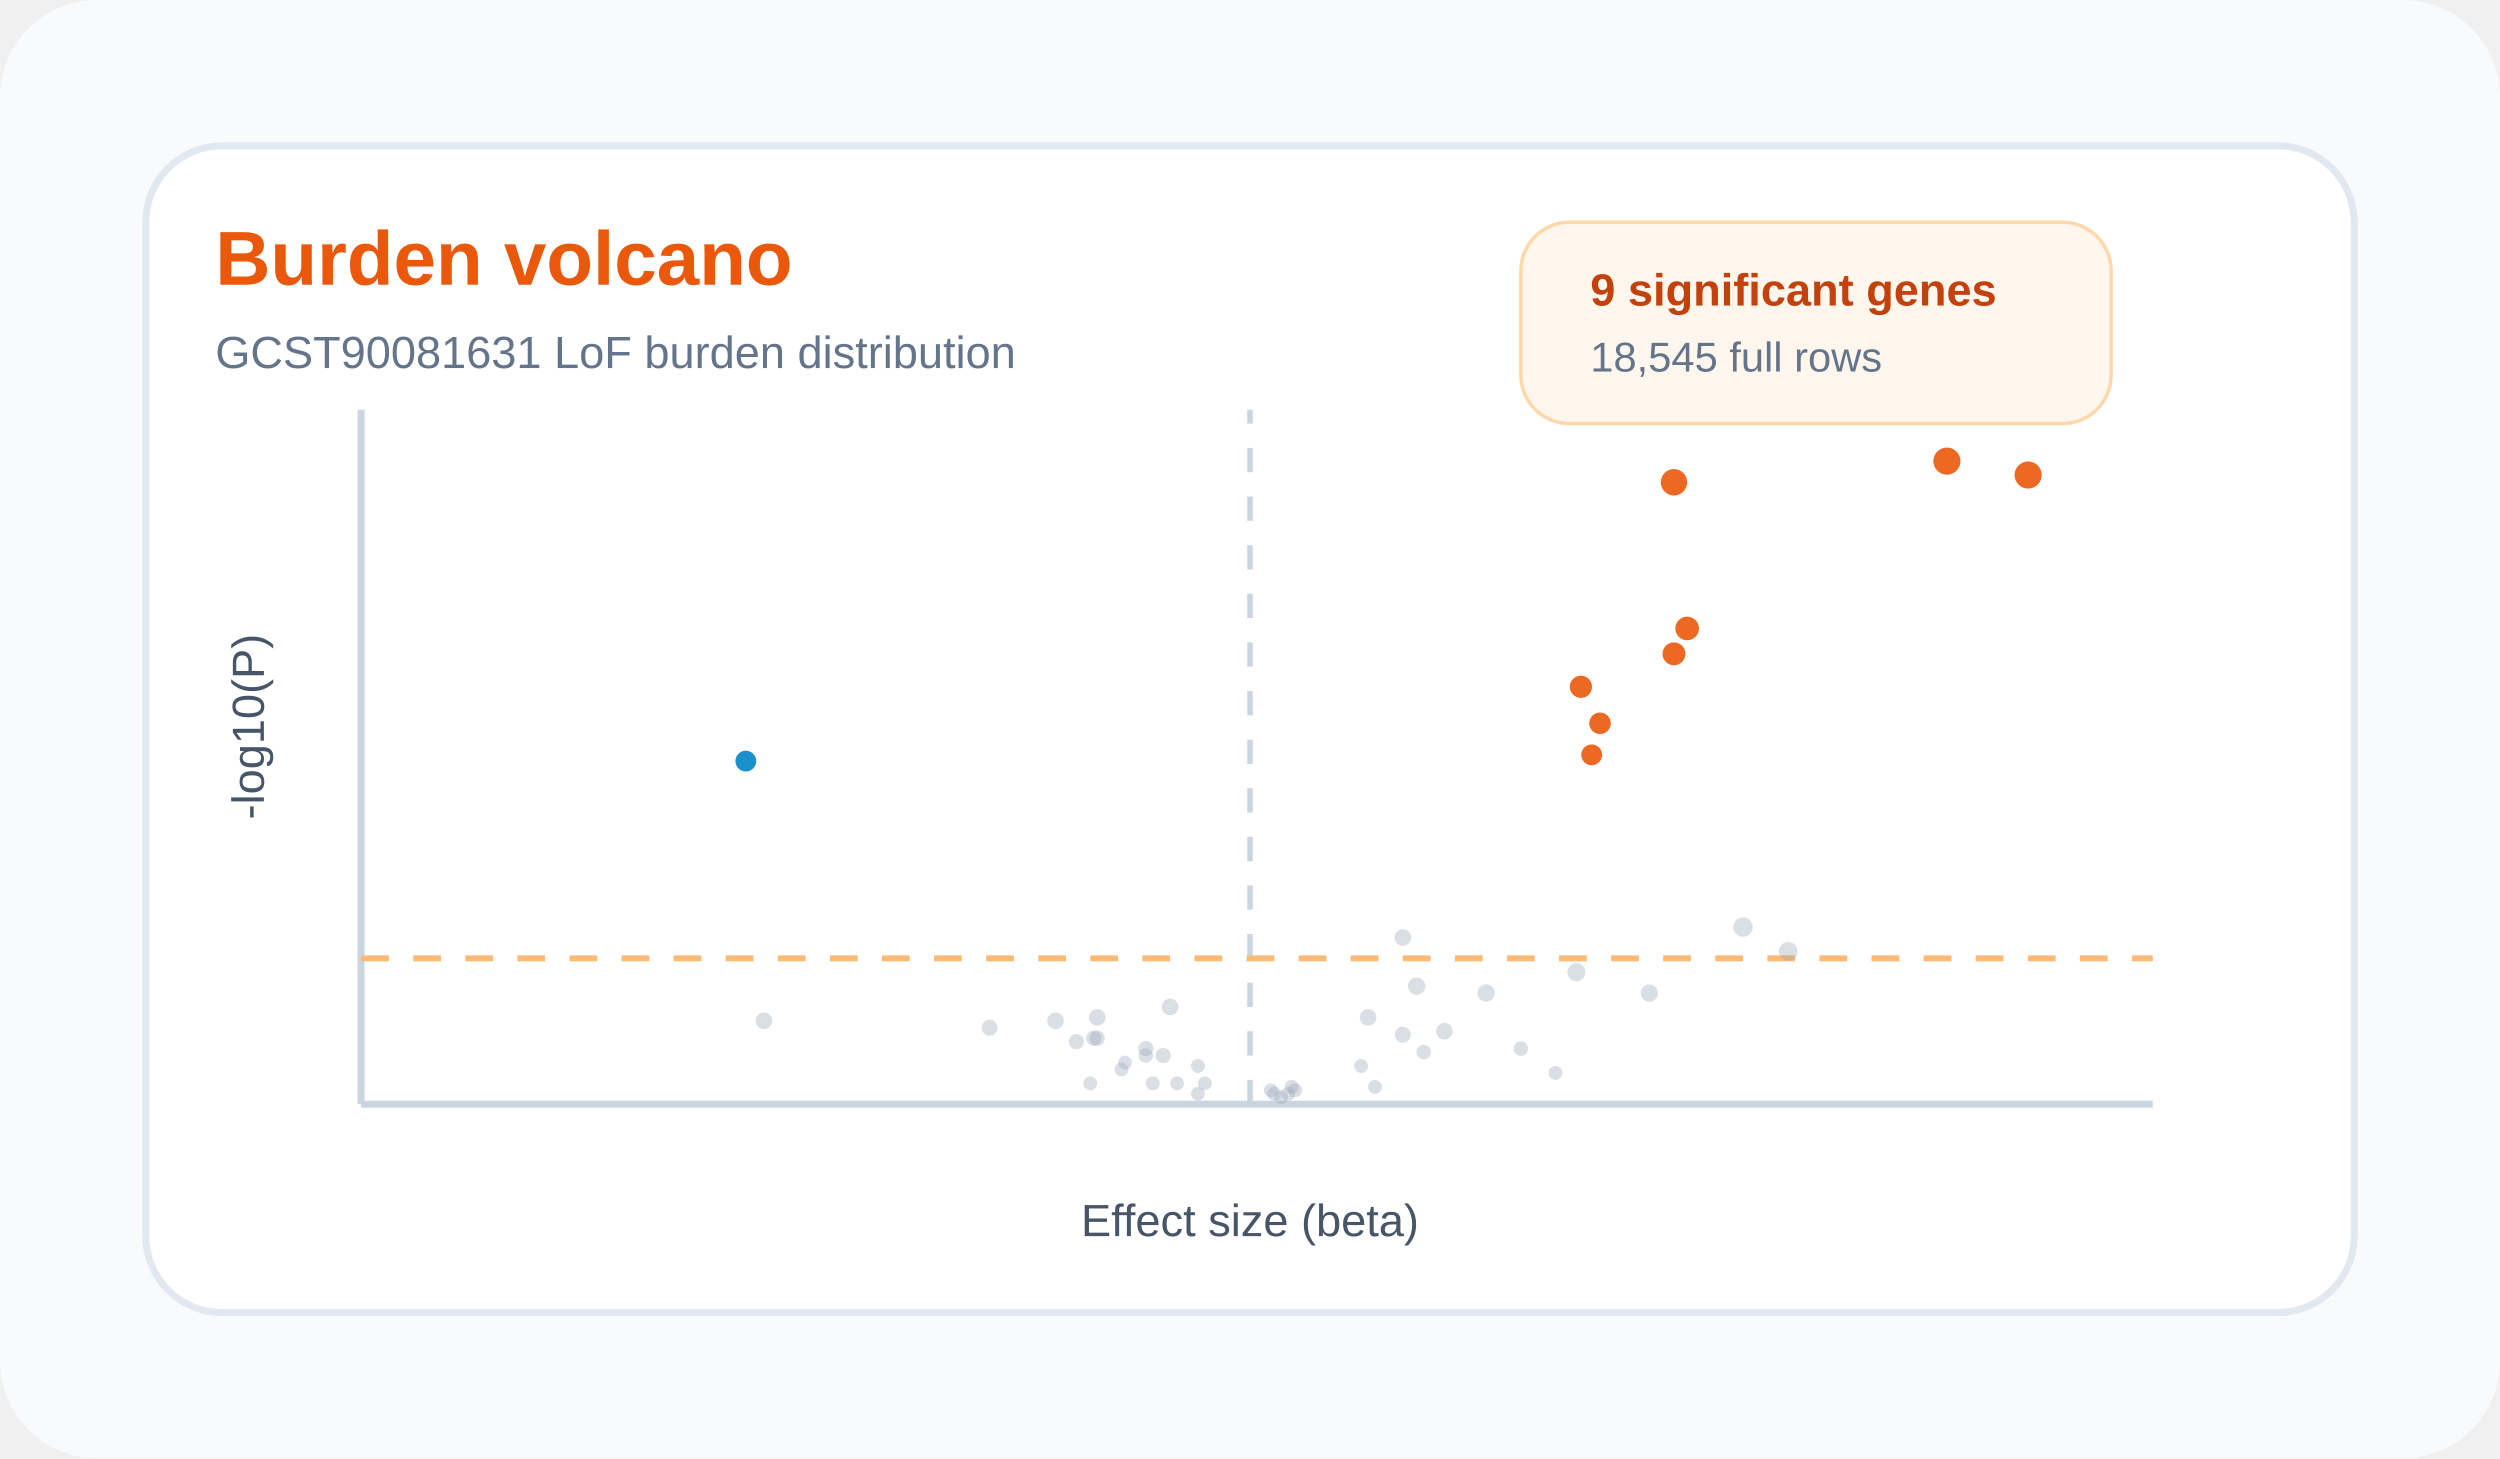
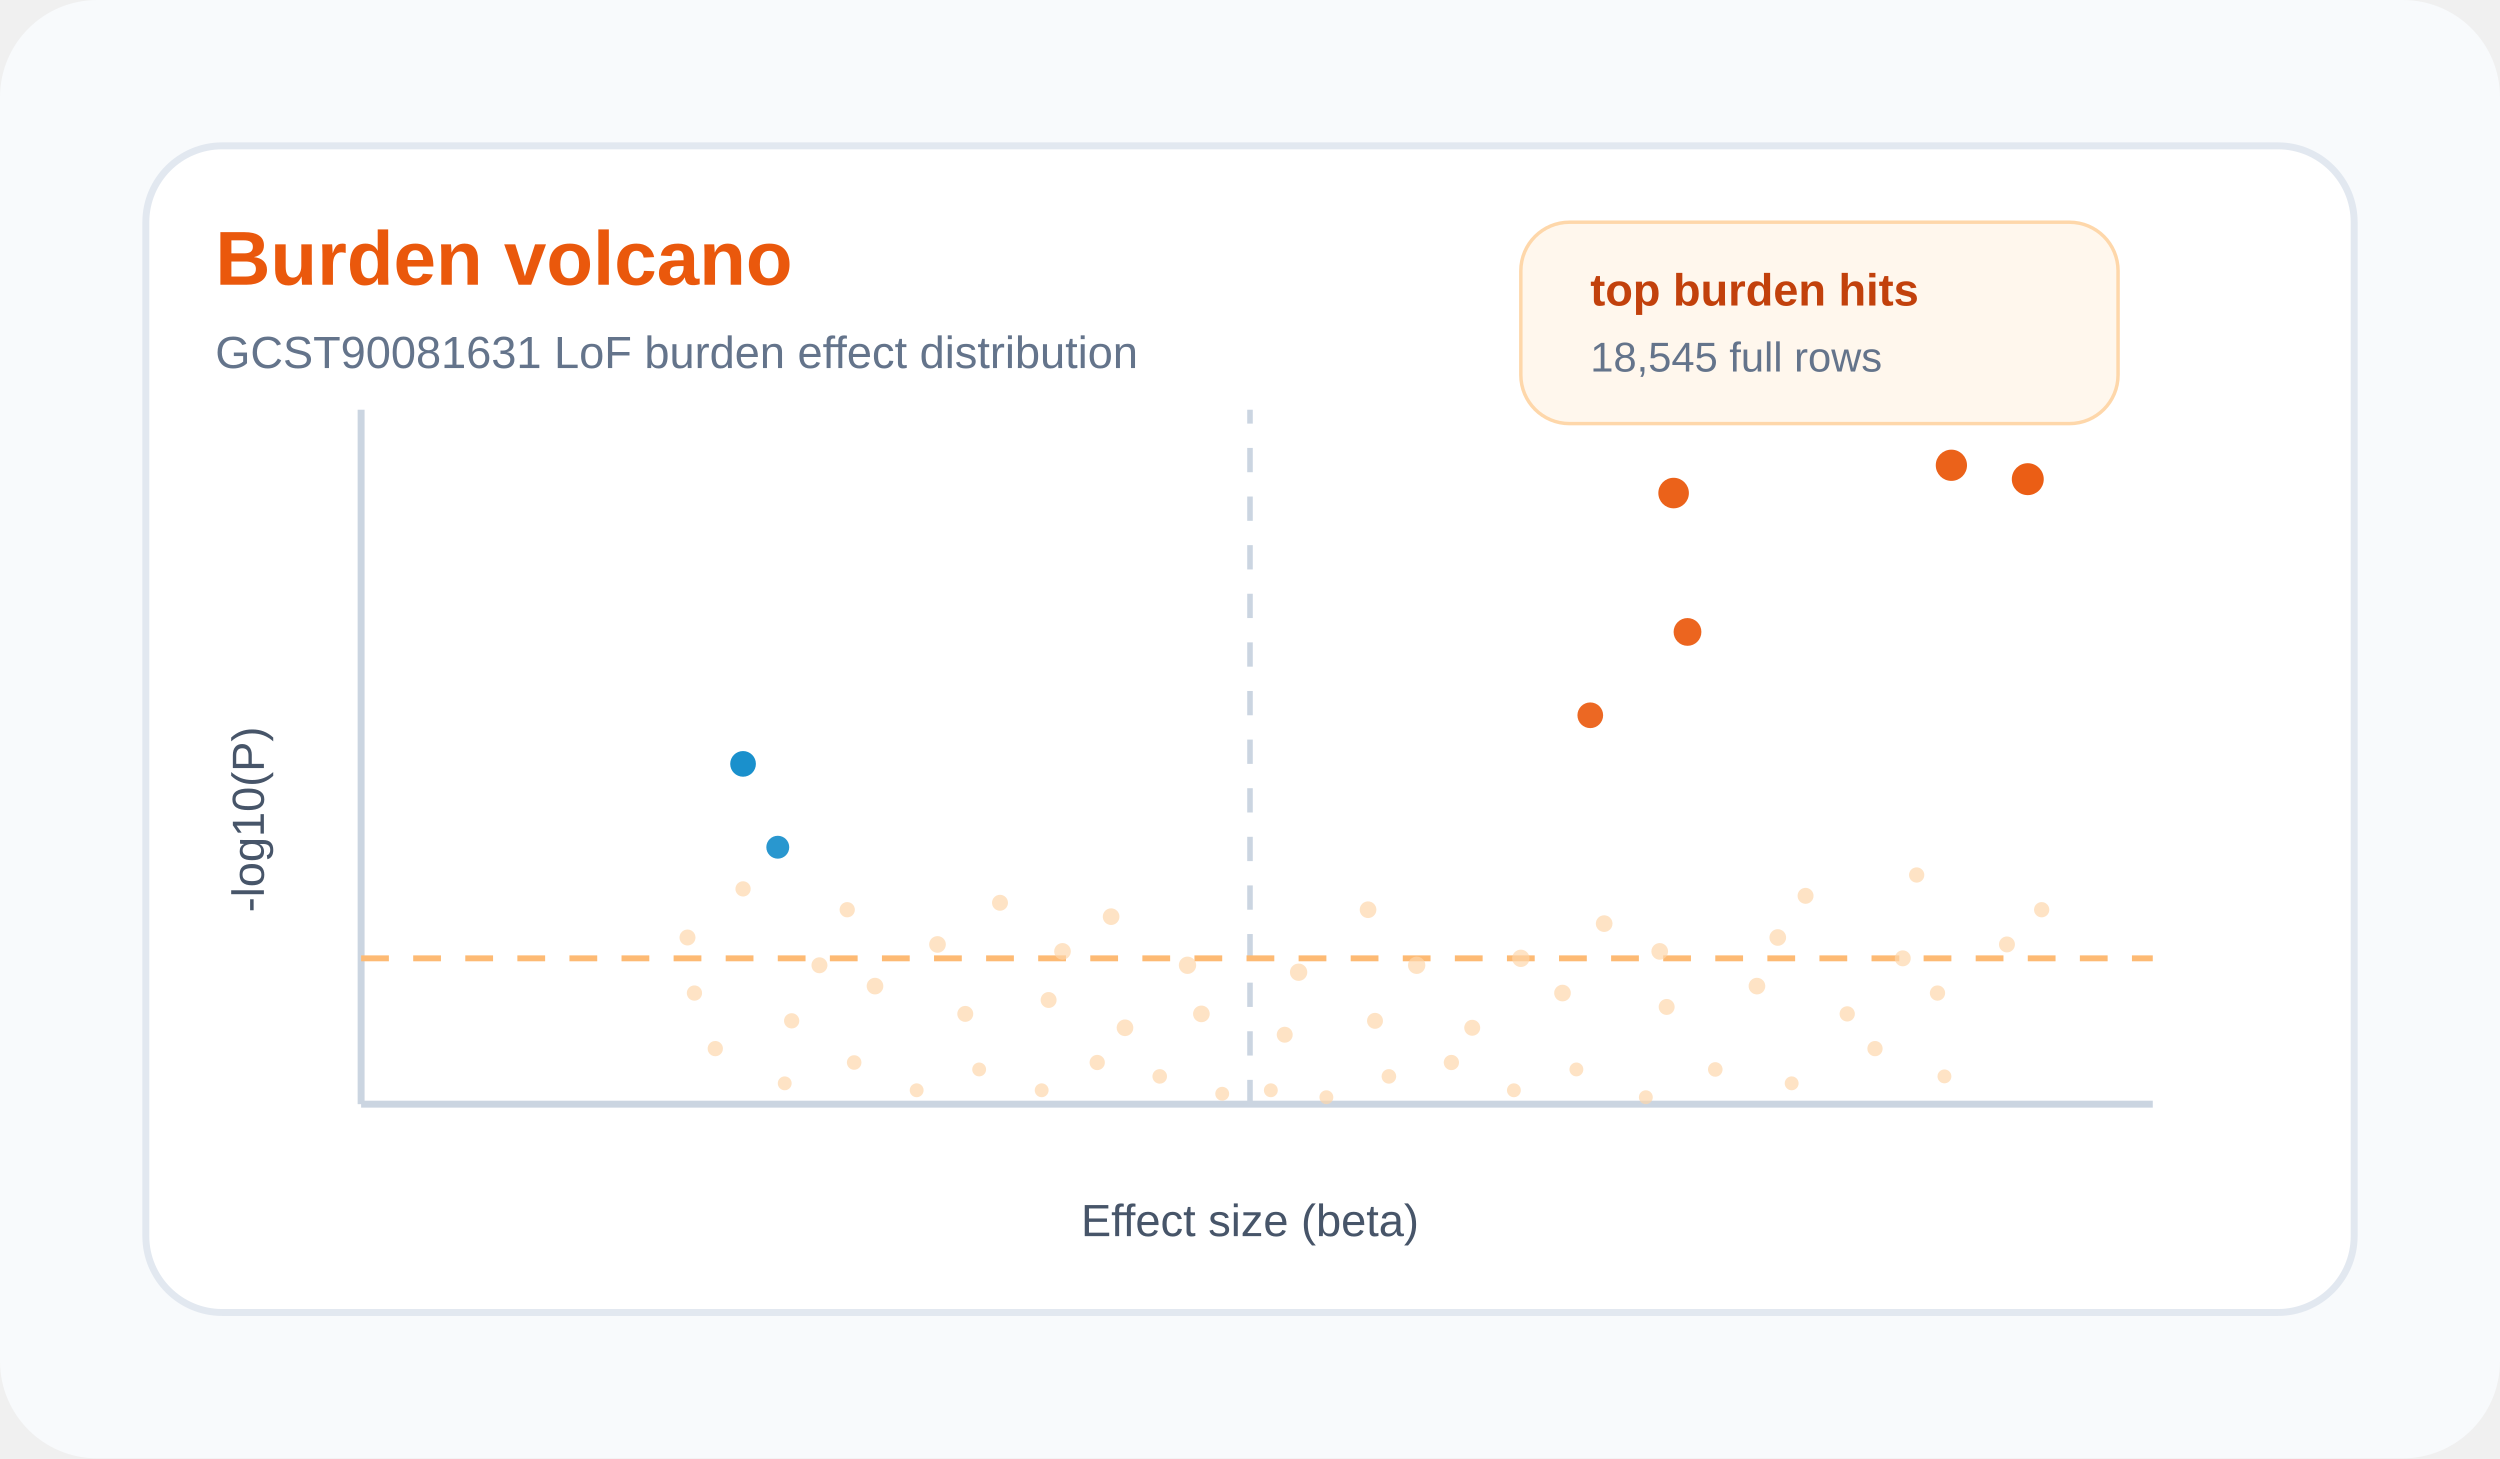
<svg xmlns="http://www.w3.org/2000/svg" width="720" height="420" viewBox="0 0 720 420" fill="none">
  <rect width="720" height="420" rx="28" fill="#F8FAFC" />
  <rect x="42" y="42" width="636" height="336" rx="22" fill="white" stroke="#E2E8F0" stroke-width="2" />
  <text x="62" y="82" fill="#EA580C" font-family="Arial, Helvetica, sans-serif" font-size="22" font-weight="700">Burden volcano</text>
-   <text x="62" y="106" fill="#64748B" font-family="Arial, Helvetica, sans-serif" font-size="13">GCST90081631 LoF burden distribution</text>
+   <text x="62" y="106" fill="#64748B" font-family="Arial, Helvetica, sans-serif" font-size="13">GCST90081631 LoF burden effect distribution</text>
  <line x1="104" y1="318" x2="620" y2="318" stroke="#CBD5E1" stroke-width="2" />
  <line x1="104" y1="318" x2="104" y2="118" stroke="#CBD5E1" stroke-width="2" />
  <line x1="360" y1="318" x2="360" y2="118" stroke="#CBD5E1" stroke-width="1.6" stroke-dasharray="7 7" />
  <line x1="104" y1="276" x2="620" y2="276" stroke="#FDBA74" stroke-width="1.7" stroke-dasharray="8 7" />
  <text x="360" y="356" text-anchor="middle" fill="#475569" font-family="Arial, Helvetica, sans-serif" font-size="13">Effect size (beta)</text>
-   <text transform="rotate(-90 76 236)" x="76" y="236" fill="#475569" font-family="Arial, Helvetica, sans-serif" font-size="13">-log10(P)</text>
-   <g fill="#94A3B8" fill-opacity="0.34">
-     <circle cx="404" cy="270" r="2.4" />
+   <text transform="rotate(-90 76 236)" x="76" y="236" text-anchor="middle" fill="#475569" font-family="Arial, Helvetica, sans-serif" font-size="13">-log10(P)</text>
+   <g fill="#FED7AA" fill-opacity="0.68">
+     <circle cx="352" cy="315" r="2.0" />
    <circle cx="366" cy="314" r="2.0" />
-     <circle cx="367" cy="315" r="2.0" />
-     <circle cx="335" cy="304" r="2.2" />
-     <circle cx="330" cy="302" r="2.2" />
-     <circle cx="323" cy="308" r="2.0" />
-     <circle cx="330" cy="304" r="2.1" />
-     <circle cx="339" cy="312" r="2.0" />
-     <circle cx="371" cy="315" r="2.0" />
-     <circle cx="347" cy="312" r="2.0" />
-     <circle cx="404" cy="298" r="2.3" />
-     <circle cx="392" cy="307" r="2.0" />
-     <circle cx="332" cy="312" r="2.0" />
-     <circle cx="315" cy="299" r="2.2" />
-     <circle cx="428" cy="286" r="2.5" />
-     <circle cx="454" cy="280" r="2.6" />
-     <circle cx="324" cy="306" r="2.0" />
-     <circle cx="345" cy="307" r="2.0" />
-     <circle cx="314" cy="312" r="2.0" />
-     <circle cx="372" cy="313" r="2.0" />
-     <circle cx="373" cy="314" r="2.0" />
-     <circle cx="316" cy="293" r="2.4" />
-     <circle cx="502" cy="267" r="2.8" />
-     <circle cx="345" cy="315" r="2.0" />
-     <circle cx="396" cy="313" r="2.0" />
-     <circle cx="220" cy="294" r="2.4" />
-     <circle cx="394" cy="293" r="2.4" />
-     <circle cx="408" cy="284" r="2.5" />
-     <circle cx="316" cy="299" r="2.2" />
-     <circle cx="448" cy="309" r="2.0" />
-     <circle cx="515" cy="274" r="2.7" />
-     <circle cx="285" cy="296" r="2.3" />
-     <circle cx="475" cy="286" r="2.5" />
-     <circle cx="410" cy="303" r="2.1" />
-     <circle cx="304" cy="294" r="2.4" />
-     <circle cx="337" cy="290" r="2.4" />
-     <circle cx="416" cy="297" r="2.4" />
-     <circle cx="369" cy="316" r="2.0" />
-     <circle cx="438" cy="302" r="2.1" />
-     <circle cx="310" cy="300" r="2.2" />
+     <circle cx="382" cy="316" r="2.0" />
+     <circle cx="334" cy="310" r="2.1" />
+     <circle cx="400" cy="310" r="2.1" />
+     <circle cx="316" cy="306" r="2.2" />
+     <circle cx="418" cy="306" r="2.2" />
+     <circle cx="300" cy="314" r="2.0" />
+     <circle cx="436" cy="314" r="2.0" />
+     <circle cx="282" cy="308" r="2.0" />
+     <circle cx="454" cy="308" r="2.0" />
+     <circle cx="264" cy="314" r="2.0" />
+     <circle cx="474" cy="316" r="2.0" />
+     <circle cx="246" cy="306" r="2.1" />
+     <circle cx="494" cy="308" r="2.1" />
+     <circle cx="226" cy="312" r="2.0" />
+     <circle cx="516" cy="312" r="2.0" />
+     <circle cx="206" cy="302" r="2.2" />
+     <circle cx="540" cy="302" r="2.2" />
+     <circle cx="560" cy="310" r="2.0" />
+     <circle cx="324" cy="296" r="2.4" />
+     <circle cx="346" cy="292" r="2.4" />
+     <circle cx="370" cy="298" r="2.3" />
+     <circle cx="396" cy="294" r="2.3" />
+     <circle cx="424" cy="296" r="2.3" />
+     <circle cx="302" cy="288" r="2.3" />
+     <circle cx="450" cy="286" r="2.4" />
+     <circle cx="278" cy="292" r="2.3" />
+     <circle cx="480" cy="290" r="2.3" />
+     <circle cx="252" cy="284" r="2.4" />
+     <circle cx="506" cy="284" r="2.4" />
+     <circle cx="228" cy="294" r="2.2" />
+     <circle cx="532" cy="292" r="2.2" />
+     <circle cx="200" cy="286" r="2.2" />
+     <circle cx="558" cy="286" r="2.2" />
+     <circle cx="342" cy="278" r="2.5" />
+     <circle cx="374" cy="280" r="2.5" />
+     <circle cx="408" cy="278" r="2.5" />
+     <circle cx="438" cy="276" r="2.5" />
+     <circle cx="306" cy="274" r="2.4" />
+     <circle cx="478" cy="274" r="2.4" />
+     <circle cx="270" cy="272" r="2.4" />
+     <circle cx="512" cy="270" r="2.4" />
+     <circle cx="236" cy="278" r="2.3" />
+     <circle cx="548" cy="276" r="2.3" />
+     <circle cx="198" cy="270" r="2.3" />
+     <circle cx="578" cy="272" r="2.3" />
+     <circle cx="320" cy="264" r="2.4" />
+     <circle cx="394" cy="262" r="2.4" />
+     <circle cx="462" cy="266" r="2.4" />
+     <circle cx="288" cy="260" r="2.3" />
+     <circle cx="520" cy="258" r="2.3" />
+     <circle cx="244" cy="262" r="2.2" />
+     <circle cx="552" cy="252" r="2.2" />
+     <circle cx="214" cy="256" r="2.2" />
+     <circle cx="588" cy="262" r="2.2" />
  </g>
-   <g stroke="#FFFFFF" stroke-width="1">
-     <circle cx="485.9" cy="181.0" r="3.9" fill="#EA580C" fill-opacity="0.9" />
-     <circle cx="584.1" cy="136.8" r="4.4" fill="#EA580C" fill-opacity="0.9" />
-     <circle cx="482.1" cy="188.3" r="3.8" fill="#EA580C" fill-opacity="0.9" />
-     <circle cx="482.1" cy="138.9" r="4.3" fill="#EA580C" fill-opacity="0.9" />
-     <circle cx="458.4" cy="217.4" r="3.5" fill="#EA580C" fill-opacity="0.9" />
-     <circle cx="455.3" cy="197.8" r="3.7" fill="#EA580C" fill-opacity="0.9" />
-     <circle cx="214.8" cy="219.2" r="3.5" fill="#0284C7" fill-opacity="0.9" />
-     <circle cx="560.7" cy="132.8" r="4.4" fill="#EA580C" fill-opacity="0.9" />
-     <circle cx="460.8" cy="208.3" r="3.6" fill="#EA580C" fill-opacity="0.9" />
+   <g>
+     <circle cx="486" cy="182" r="4.0" fill="#EA580C" fill-opacity="0.92" />
+     <circle cx="584" cy="138" r="4.6" fill="#EA580C" fill-opacity="0.96" />
+     <circle cx="482" cy="142" r="4.4" fill="#EA580C" fill-opacity="0.94" />
+     <circle cx="458" cy="206" r="3.7" fill="#EA580C" fill-opacity="0.9" />
+     <circle cx="562" cy="134" r="4.5" fill="#EA580C" fill-opacity="0.94" />
+     <circle cx="214" cy="220" r="3.7" fill="#0284C7" fill-opacity="0.9" />
+     <circle cx="224" cy="244" r="3.3" fill="#0284C7" fill-opacity="0.84" />
  </g>
-   <rect x="438" y="64" width="170" height="58" rx="14" fill="#FFF7ED" stroke="#FED7AA" />
-   <text x="458" y="88" fill="#C2410C" font-family="Arial, Helvetica, sans-serif" font-size="13" font-weight="700">9 significant genes</text>
+   <rect x="438" y="64" width="172" height="58" rx="14" fill="#FFF7ED" stroke="#FED7AA" />
+   <text x="458" y="88" fill="#C2410C" font-family="Arial, Helvetica, sans-serif" font-size="13" font-weight="700">top burden hits</text>
  <text x="458" y="107" fill="#64748B" font-family="Arial, Helvetica, sans-serif" font-size="12">18,545 full rows</text>
</svg>
